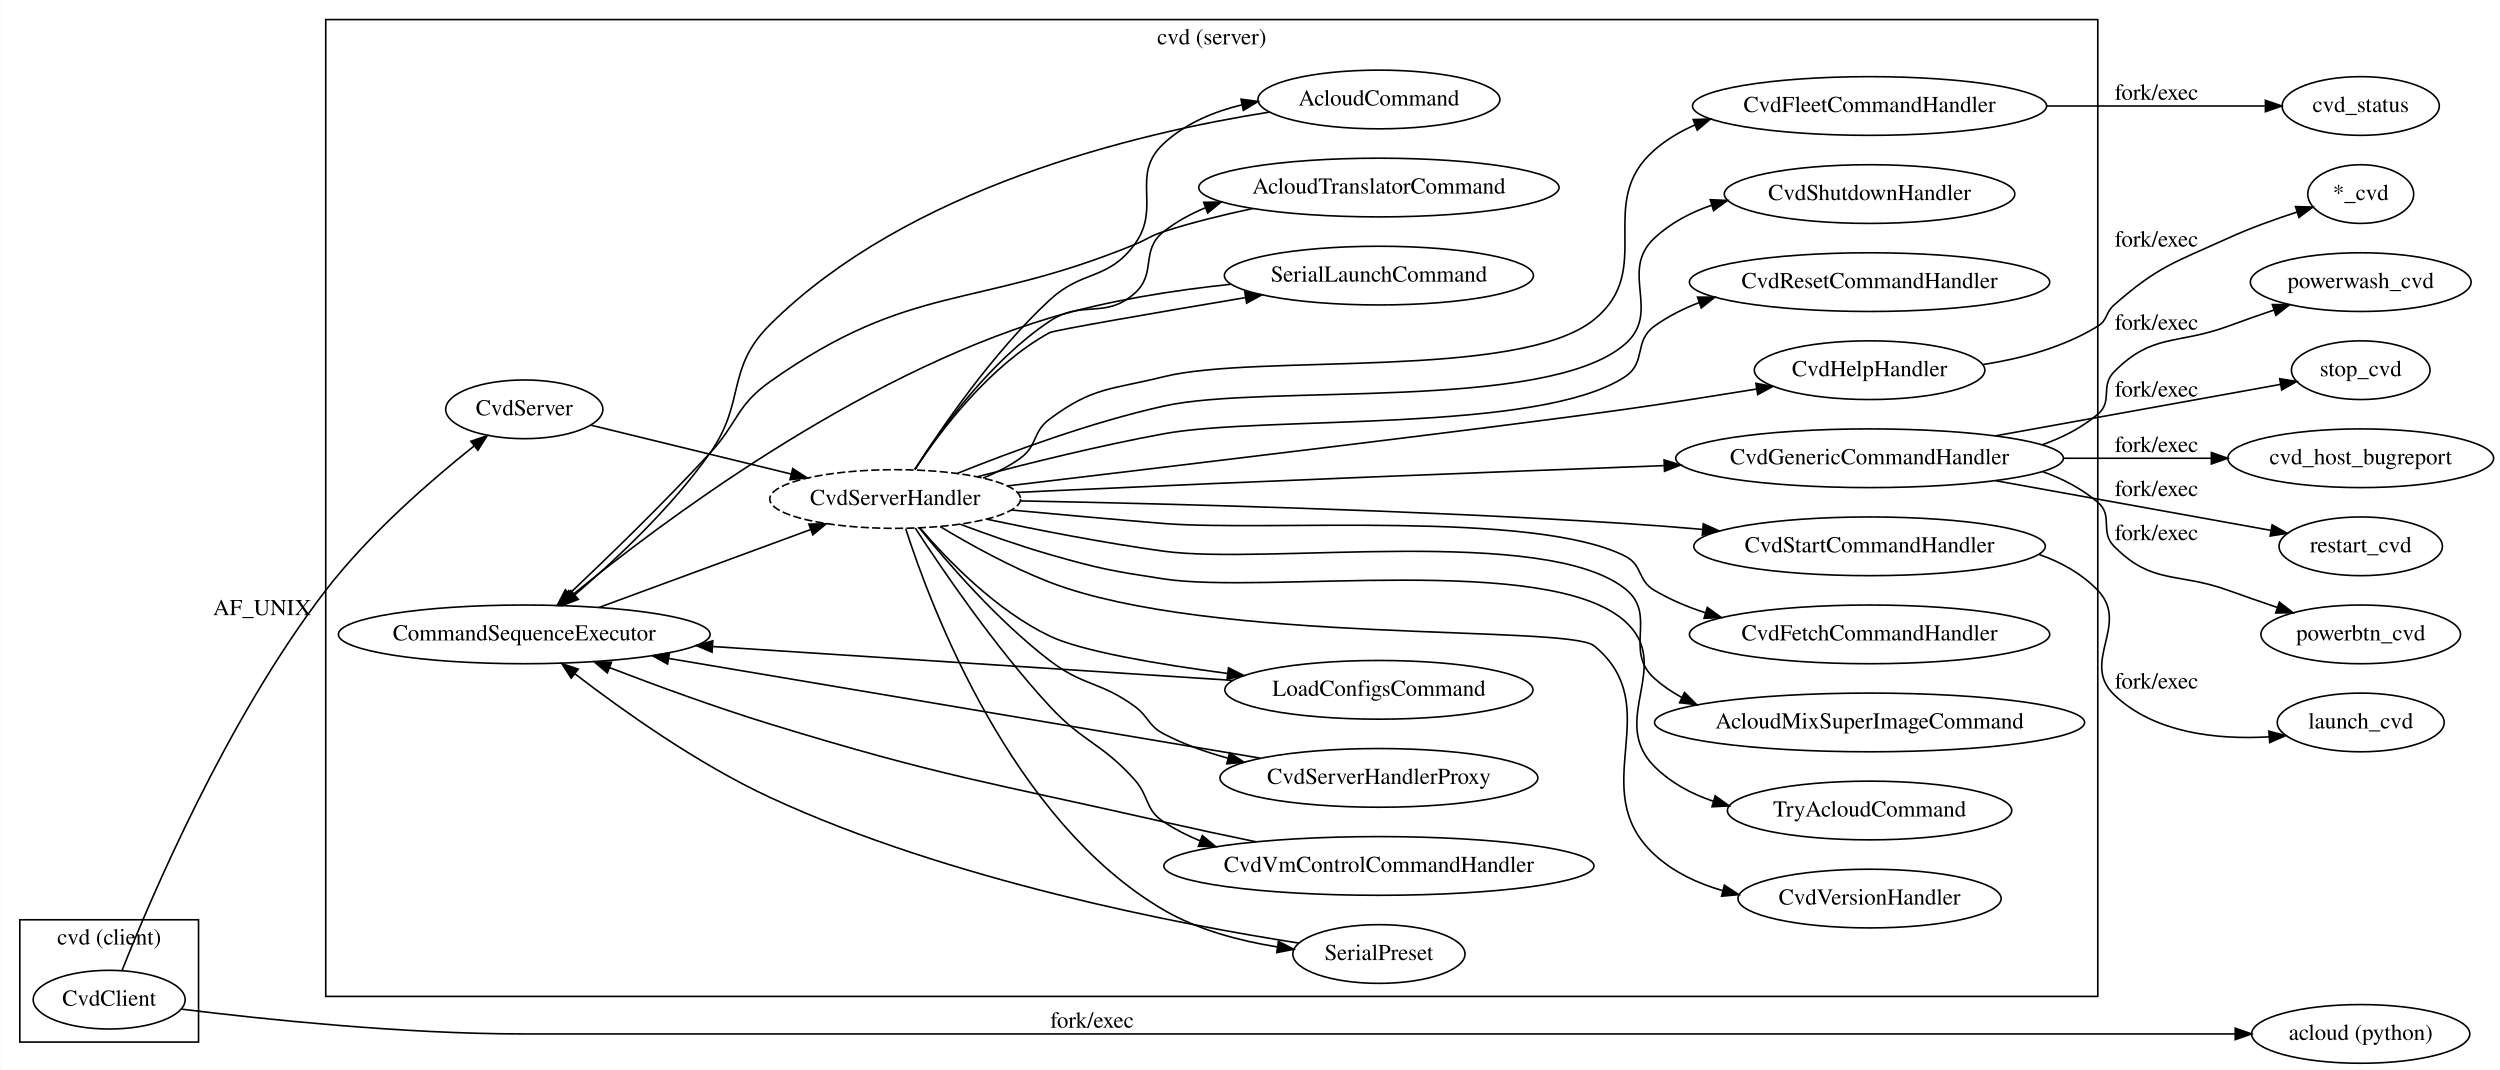
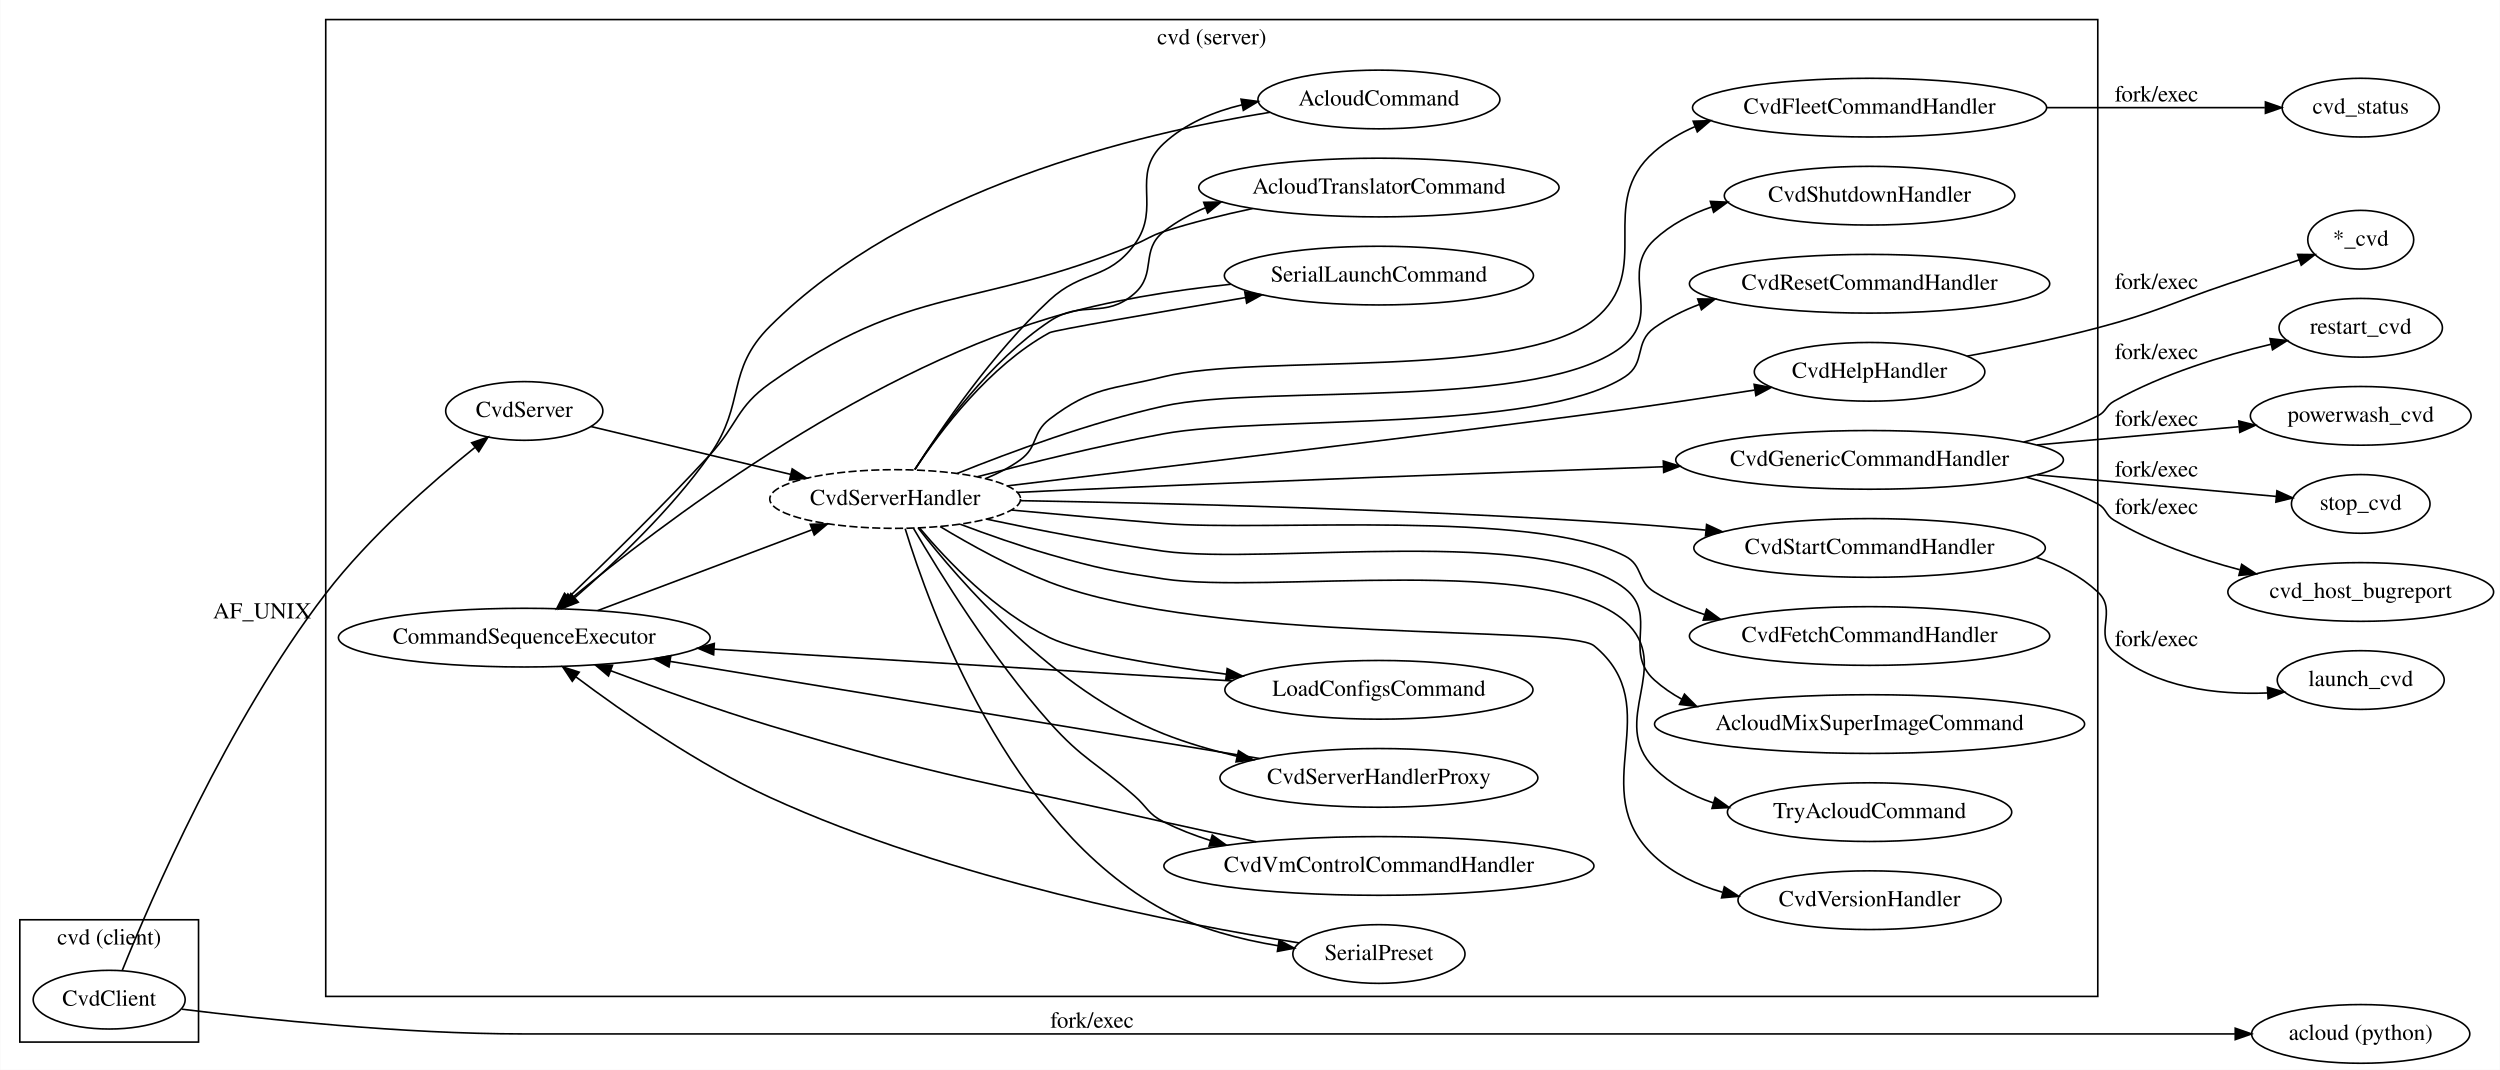
<svg xmlns="http://www.w3.org/2000/svg" width="1533pt" height="656pt" viewBox="0.00 0.00 1532.70 656.00">
  <g id="graph0" class="graph" transform="scale(1 1) rotate(0) translate(4 652)">
    <polygon fill="white" stroke="transparent" points="-4,4 -4,-652 1528.7,-652 1528.7,4 -4,4" />
    <g id="clust1" class="cluster">
      <polygon fill="none" stroke="black" points="8,-13 8,-88 117.59,-88 117.59,-13 8,-13" />
      <text text-anchor="middle" x="62.8" y="-72.8" font-family="Times,serif" font-size="14.00">cvd (client)</text>
    </g>
    <g id="clust2" class="cluster">
      <polygon fill="none" stroke="black" points="195.59,-41 195.59,-640 1282.21,-640 1282.21,-41 195.59,-41" />
      <text text-anchor="middle" x="738.9" y="-624.8" font-family="Times,serif" font-size="14.00">cvd (server)</text>
    </g>
    <g id="node1" class="node">
      <ellipse fill="none" stroke="black" cx="62.8" cy="-39" rx="46.59" ry="18" />
      <text text-anchor="middle" x="62.8" y="-35.3" font-family="Times,serif" font-size="14.00">CvdClient</text>
    </g>
    <g id="node2" class="node">
-       <ellipse fill="none" stroke="black" cx="317.33" cy="-401" rx="48.19" ry="18" />
-       <text text-anchor="middle" x="317.33" y="-397.3" font-family="Times,serif" font-size="14.00">CvdServer</text>
+       <ellipse fill="none" stroke="black" cx="317.33" cy="-400" rx="48.19" ry="18" />
+       <text text-anchor="middle" x="317.33" y="-396.3" font-family="Times,serif" font-size="14.00">CvdServer</text>
    </g>
    <g id="edge1" class="edge">
-       <path fill="none" stroke="black" d="M70.7,-56.95C87.73,-99.92 134.84,-210.99 195.59,-290 222.21,-324.63 260.28,-357.61 286.52,-378.49" />
-       <polygon fill="black" stroke="black" points="284.57,-381.41 294.6,-384.83 288.89,-375.9 284.57,-381.41" />
-       <text text-anchor="middle" x="156.59" y="-274.8" font-family="Times,serif" font-size="14.00">AF_UNIX</text>
-     </g>
-     <g id="node30" class="node">
+       <path fill="none" stroke="black" d="M70.75,-56.79C87.91,-99.37 135.27,-209.44 195.59,-288 222.46,-322.99 260.8,-356.49 287.03,-377.58" />
+       <polygon fill="black" stroke="black" points="285.08,-380.5 295.09,-383.98 289.43,-375.02 285.08,-380.5" />
+       <text text-anchor="middle" x="156.59" y="-272.8" font-family="Times,serif" font-size="14.00">AF_UNIX</text>
+     </g>
+     <g id="node29" class="node">
      <ellipse fill="none" stroke="black" cx="1443.45" cy="-18" rx="66.89" ry="18" />
      <text text-anchor="middle" x="1443.45" y="-14.3" font-family="Times,serif" font-size="14.00">acloud (python)</text>
    </g>
    <g id="edge2" class="edge">
      <path fill="none" stroke="black" d="M107.5,-33.15C157.78,-26.94 242.86,-18 316.33,-18 316.33,-18 316.33,-18 1143.27,-18 1219.13,-18 1305.81,-18 1366.28,-18" />
      <polygon fill="black" stroke="black" points="1366.5,-21.5 1376.5,-18 1366.5,-14.5 1366.5,-21.5" />
      <text text-anchor="middle" x="665.46" y="-21.8" font-family="Times,serif" font-size="14.00">fork/exec</text>
    </g>
    <g id="node3" class="node">
      <ellipse fill="none" stroke="black" stroke-dasharray="5,2" cx="544.76" cy="-346" rx="76.89" ry="18" />
      <text text-anchor="middle" x="544.76" y="-342.3" font-family="Times,serif" font-size="14.00">CvdServerHandler</text>
    </g>
    <g id="edge3" class="edge">
-       <path fill="none" stroke="black" d="M358.12,-391.29C392.14,-382.99 441.71,-370.9 481.06,-361.3" />
-       <polygon fill="black" stroke="black" points="481.95,-364.68 490.84,-358.91 480.29,-357.88 481.95,-364.68" />
+       <path fill="none" stroke="black" d="M358.37,-390.41C392.32,-382.28 441.59,-370.48 480.8,-361.08" />
+       <polygon fill="black" stroke="black" points="481.63,-364.48 490.54,-358.75 480,-357.68 481.63,-364.48" />
    </g>
    <g id="node5" class="node">
-       <ellipse fill="none" stroke="black" cx="1142.27" cy="-209" rx="131.88" ry="18" />
-       <text text-anchor="middle" x="1142.27" y="-205.3" font-family="Times,serif" font-size="14.00">AcloudMixSuperImageCommand</text>
+       <ellipse fill="none" stroke="black" cx="1142.27" cy="-208" rx="131.88" ry="18" />
+       <text text-anchor="middle" x="1142.27" y="-204.3" font-family="Times,serif" font-size="14.00">AcloudMixSuperImageCommand</text>
    </g>
    <g id="edge7" class="edge">
-       <path fill="none" stroke="black" d="M600.82,-333.64C632.46,-326.94 673.03,-319.03 709.46,-314 771.94,-305.38 942.81,-330.06 992.33,-291 1012.53,-275.07 991.15,-253.13 1010.33,-236 1015.45,-231.43 1021.13,-227.55 1027.18,-224.28" />
-       <polygon fill="black" stroke="black" points="1028.8,-227.38 1036.28,-219.89 1025.75,-221.08 1028.8,-227.38" />
+       <path fill="none" stroke="black" d="M600.82,-333.64C632.46,-326.94 673.03,-319.03 709.46,-314 771.94,-305.38 942.92,-330.19 992.33,-291 1012.82,-274.76 990.88,-252.46 1010.33,-235 1015.44,-230.42 1021.11,-226.53 1027.15,-223.24" />
+       <polygon fill="black" stroke="black" points="1028.77,-226.35 1036.24,-218.84 1025.72,-220.05 1028.77,-226.35" />
    </g>
    <g id="node6" class="node">
-       <ellipse fill="none" stroke="black" cx="1142.27" cy="-263" rx="110.48" ry="18" />
-       <text text-anchor="middle" x="1142.27" y="-259.3" font-family="Times,serif" font-size="14.00">CvdFetchCommandHandler</text>
+       <ellipse fill="none" stroke="black" cx="1142.27" cy="-262" rx="110.48" ry="18" />
+       <text text-anchor="middle" x="1142.27" y="-258.3" font-family="Times,serif" font-size="14.00">CvdFetchCommandHandler</text>
    </g>
    <g id="edge9" class="edge">
-       <path fill="none" stroke="black" d="M616.24,-339.22C645.12,-336.52 678.88,-333.48 709.46,-331 772.27,-325.9 936.05,-339.34 992.33,-311 1003.31,-305.47 999.75,-296.24 1010.33,-290 1020,-284.3 1030.68,-279.79 1041.66,-276.23" />
-       <polygon fill="black" stroke="black" points="1042.78,-279.54 1051.36,-273.33 1040.77,-272.84 1042.78,-279.54" />
+       <path fill="none" stroke="black" d="M616.24,-339.22C645.12,-336.52 678.88,-333.48 709.46,-331 772.27,-325.9 936.37,-339.98 992.33,-311 1003.55,-305.19 999.53,-295.54 1010.33,-289 1019.86,-283.24 1030.41,-278.69 1041.26,-275.1" />
+       <polygon fill="black" stroke="black" points="1042.31,-278.43 1050.87,-272.18 1040.28,-271.74 1042.31,-278.43" />
    </g>
    <g id="node7" class="node">
-       <ellipse fill="none" stroke="black" cx="1142.27" cy="-587" rx="108.58" ry="18" />
-       <text text-anchor="middle" x="1142.27" y="-583.3" font-family="Times,serif" font-size="14.00">CvdFleetCommandHandler</text>
+       <ellipse fill="none" stroke="black" cx="1142.27" cy="-586" rx="108.58" ry="18" />
+       <text text-anchor="middle" x="1142.27" y="-582.3" font-family="Times,serif" font-size="14.00">CvdFleetCommandHandler</text>
    </g>
    <g id="edge10" class="edge">
-       <path fill="none" stroke="black" d="M598.68,-358.84C606.72,-362.08 614.6,-366.07 621.46,-371 632.29,-378.78 628.77,-387.02 639.46,-395 666.05,-414.86 677.25,-412.99 709.46,-421 766.86,-435.28 927.35,-418.79 973.33,-456 1011.47,-486.87 973.33,-527.79 1010.33,-560 1017.68,-566.39 1026.13,-571.41 1035.12,-575.34" />
-       <polygon fill="black" stroke="black" points="1034.09,-578.69 1044.68,-579.05 1036.62,-572.17 1034.09,-578.69" />
+       <path fill="none" stroke="black" d="M600.34,-358.6C607.81,-361.64 615.09,-365.39 621.46,-370 632.55,-378.03 628.57,-386.7 639.46,-395 665.85,-415.12 677.25,-412.99 709.46,-421 766.86,-435.28 927.3,-418.86 973.33,-456 1011.19,-486.54 973.59,-527.12 1010.33,-559 1017.69,-565.38 1026.14,-570.39 1035.14,-574.32" />
+       <polygon fill="black" stroke="black" points="1034.11,-577.67 1044.7,-578.02 1036.64,-571.14 1034.11,-577.67" />
    </g>
    <g id="node8" class="node">
-       <ellipse fill="none" stroke="black" cx="1142.27" cy="-425" rx="70.69" ry="18" />
-       <text text-anchor="middle" x="1142.27" y="-421.3" font-family="Times,serif" font-size="14.00">CvdHelpHandler</text>
+       <ellipse fill="none" stroke="black" cx="1142.27" cy="-424" rx="70.69" ry="18" />
+       <text text-anchor="middle" x="1142.27" y="-420.3" font-family="Times,serif" font-size="14.00">CvdHelpHandler</text>
    </g>
    <g id="edge13" class="edge">
-       <path fill="none" stroke="black" d="M613.68,-354.05C719.98,-366.7 920.89,-390.85 992.33,-401 1018.77,-404.76 1047.78,-409.33 1073.11,-413.47" />
-       <polygon fill="black" stroke="black" points="1072.56,-416.93 1082.99,-415.09 1073.69,-410.02 1072.56,-416.93" />
+       <path fill="none" stroke="black" d="M613.68,-354.1C719.97,-366.83 920.86,-391.08 992.33,-401 1018.3,-404.6 1046.76,-408.91 1071.77,-412.82" />
+       <polygon fill="black" stroke="black" points="1071.48,-416.31 1081.9,-414.4 1072.57,-409.4 1071.48,-416.31" />
    </g>
    <g id="node9" class="node">
-       <ellipse fill="none" stroke="black" cx="1142.27" cy="-371" rx="118.88" ry="18" />
-       <text text-anchor="middle" x="1142.27" y="-367.3" font-family="Times,serif" font-size="14.00">CvdGenericCommandHandler</text>
+       <ellipse fill="none" stroke="black" cx="1142.27" cy="-370" rx="118.88" ry="18" />
+       <text text-anchor="middle" x="1142.27" y="-366.3" font-family="Times,serif" font-size="14.00">CvdGenericCommandHandler</text>
    </g>
    <g id="edge11" class="edge">
-       <path fill="none" stroke="black" d="M619.66,-350.04C626.36,-350.37 633.03,-350.7 639.46,-351 767.76,-356.98 914.57,-362.7 1016.11,-366.48" />
-       <polygon fill="black" stroke="black" points="1016.28,-369.99 1026.4,-366.86 1016.54,-362.99 1016.28,-369.99" />
+       <path fill="none" stroke="black" d="M619.66,-350.05C626.36,-350.39 633.03,-350.71 639.46,-351 767.55,-356.84 914.09,-362.24 1015.6,-365.78" />
+       <polygon fill="black" stroke="black" points="1015.79,-369.29 1025.9,-366.14 1016.03,-362.29 1015.79,-369.29" />
    </g>
    <g id="node10" class="node">
-       <ellipse fill="none" stroke="black" cx="1142.27" cy="-479" rx="110.48" ry="18" />
-       <text text-anchor="middle" x="1142.27" y="-475.3" font-family="Times,serif" font-size="14.00">CvdResetCommandHandler</text>
+       <ellipse fill="none" stroke="black" cx="1142.27" cy="-478" rx="110.48" ry="18" />
+       <text text-anchor="middle" x="1142.27" y="-474.3" font-family="Times,serif" font-size="14.00">CvdResetCommandHandler</text>
    </g>
    <g id="edge15" class="edge">
-       <path fill="none" stroke="black" d="M595.23,-359.68C627.54,-368.22 670.76,-378.9 709.46,-386 771.76,-397.43 939.49,-386.08 992.33,-421 1005.63,-429.78 997.41,-442.69 1010.33,-452 1018.68,-458.01 1028.07,-462.75 1037.88,-466.48" />
-       <polygon fill="black" stroke="black" points="1036.8,-469.81 1047.4,-469.75 1039.08,-463.19 1036.8,-469.81" />
+       <path fill="none" stroke="black" d="M595.23,-359.68C627.54,-368.22 670.76,-378.9 709.46,-386 771.76,-397.43 939.24,-386.46 992.33,-421 1005.37,-429.48 997.65,-442.01 1010.33,-451 1018.73,-456.95 1028.14,-461.65 1037.97,-465.36" />
+       <polygon fill="black" stroke="black" points="1036.9,-468.69 1047.5,-468.61 1039.17,-462.07 1036.9,-468.69" />
    </g>
    <g id="node11" class="node">
-       <ellipse fill="none" stroke="black" cx="1142.27" cy="-533" rx="89.08" ry="18" />
-       <text text-anchor="middle" x="1142.27" y="-529.3" font-family="Times,serif" font-size="14.00">CvdShutdownHandler</text>
+       <ellipse fill="none" stroke="black" cx="1142.27" cy="-532" rx="89.08" ry="18" />
+       <text text-anchor="middle" x="1142.27" y="-528.3" font-family="Times,serif" font-size="14.00">CvdShutdownHandler</text>
    </g>
    <g id="edge18" class="edge">
-       <path fill="none" stroke="black" d="M582.76,-361.66C615.47,-374.83 664.81,-393.06 709.46,-403 771.37,-416.78 944.53,-399.32 992.33,-441 1014.93,-460.7 988.44,-485.52 1010.33,-506 1020.29,-515.31 1032.57,-521.77 1045.59,-526.2" />
-       <polygon fill="black" stroke="black" points="1044.59,-529.56 1055.17,-529.08 1046.6,-522.85 1044.59,-529.56" />
+       <path fill="none" stroke="black" d="M582.76,-361.66C615.47,-374.83 664.81,-393.06 709.46,-403 771.37,-416.78 944.45,-399.41 992.33,-441 1014.64,-460.37 988.71,-484.86 1010.33,-505 1020.31,-514.29 1032.6,-520.74 1045.62,-525.17" />
+       <polygon fill="black" stroke="black" points="1044.63,-528.52 1055.21,-528.04 1046.64,-521.82 1044.63,-528.52" />
    </g>
    <g id="node12" class="node">
-       <ellipse fill="none" stroke="black" cx="1142.27" cy="-317" rx="107.78" ry="18" />
-       <text text-anchor="middle" x="1142.27" y="-313.3" font-family="Times,serif" font-size="14.00">CvdStartCommandHandler</text>
+       <ellipse fill="none" stroke="black" cx="1142.27" cy="-316" rx="107.78" ry="18" />
+       <text text-anchor="middle" x="1142.27" y="-312.3" font-family="Times,serif" font-size="14.00">CvdStartCommandHandler</text>
    </g>
    <g id="edge19" class="edge">
-       <path fill="none" stroke="black" d="M621.69,-344.84C710.6,-343.16 862.28,-339.29 992.33,-331 1007.64,-330.02 1023.82,-328.75 1039.64,-327.38" />
-       <polygon fill="black" stroke="black" points="1040.32,-330.83 1049.97,-326.46 1039.7,-323.86 1040.32,-330.83" />
+       <path fill="none" stroke="black" d="M621.7,-344.99C710.62,-343.46 862.3,-339.72 992.33,-331 1008.33,-329.93 1025.27,-328.5 1041.76,-326.95" />
+       <polygon fill="black" stroke="black" points="1042.34,-330.41 1051.96,-325.97 1041.68,-323.44 1042.34,-330.41" />
    </g>
    <g id="node13" class="node">
-       <ellipse fill="none" stroke="black" cx="1142.27" cy="-101" rx="80.69" ry="18" />
-       <text text-anchor="middle" x="1142.27" y="-97.3" font-family="Times,serif" font-size="14.00">CvdVersionHandler</text>
+       <ellipse fill="none" stroke="black" cx="1142.27" cy="-100" rx="80.69" ry="18" />
+       <text text-anchor="middle" x="1142.27" y="-96.3" font-family="Times,serif" font-size="14.00">CvdVersionHandler</text>
    </g>
    <g id="edge20" class="edge">
-       <path fill="none" stroke="black" d="M572.33,-329.11C590.62,-318.1 615.79,-304.14 639.46,-295 738.45,-256.79 957.51,-268.96 973.33,-256 1019.15,-218.48 966.86,-168.21 1010.33,-128 1021.94,-117.27 1036.63,-110.34 1051.95,-105.94" />
-       <polygon fill="black" stroke="black" points="1053.23,-109.23 1062.08,-103.41 1051.53,-102.44 1053.23,-109.23" />
+       <path fill="none" stroke="black" d="M572.33,-329.11C590.62,-318.1 615.79,-304.14 639.46,-295 738.47,-256.78 957.57,-268.94 973.33,-256 1019.44,-218.16 966.59,-167.54 1010.33,-127 1021.93,-116.26 1036.61,-109.32 1051.93,-104.92" />
+       <polygon fill="black" stroke="black" points="1053.21,-108.21 1062.06,-102.38 1051.51,-101.42 1053.21,-108.21" />
    </g>
    <g id="node14" class="node">
-       <ellipse fill="none" stroke="black" cx="1142.27" cy="-155" rx="87.18" ry="18" />
-       <text text-anchor="middle" x="1142.27" y="-151.3" font-family="Times,serif" font-size="14.00">TryAcloudCommand</text>
+       <ellipse fill="none" stroke="black" cx="1142.27" cy="-154" rx="87.18" ry="18" />
+       <text text-anchor="middle" x="1142.27" y="-150.3" font-family="Times,serif" font-size="14.00">TryAcloudCommand</text>
    </g>
    <g id="edge4" class="edge">
-       <path fill="none" stroke="black" d="M584.58,-330.56C601.29,-324.27 621.16,-317.25 639.46,-312 670.04,-303.22 678,-301.8 709.46,-297 771.86,-287.48 945.36,-313.17 992.33,-271 1022.37,-244.04 981.85,-210.59 1010.33,-182 1020.29,-172.01 1032.89,-165.24 1046.32,-160.73" />
-       <polygon fill="black" stroke="black" points="1047.62,-164 1056.23,-157.82 1045.65,-157.28 1047.62,-164" />
+       <path fill="none" stroke="black" d="M584.58,-330.56C601.29,-324.27 621.16,-317.25 639.46,-312 670.04,-303.22 678,-301.8 709.46,-297 771.86,-287.48 945.4,-313.22 992.33,-271 1022.66,-243.72 981.58,-209.93 1010.33,-181 1020.28,-171 1032.87,-164.22 1046.31,-159.71" />
+       <polygon fill="black" stroke="black" points="1047.6,-162.98 1056.21,-156.8 1045.63,-156.26 1047.6,-162.98" />
    </g>
    <g id="node15" class="node">
      <ellipse fill="none" stroke="black" cx="841.4" cy="-591" rx="74.19" ry="18" />
      <text text-anchor="middle" x="841.4" y="-587.3" font-family="Times,serif" font-size="14.00">AcloudCommand</text>
    </g>
    <g id="edge6" class="edge">
      <path fill="none" stroke="black" d="M556.85,-364.08C572.92,-389.33 604.59,-435.68 639.46,-468 659.71,-486.77 675.03,-479.8 691.46,-502 708.53,-525.06 688.38,-544.53 709.46,-564 722.69,-576.23 739.94,-583.52 757.55,-587.75" />
      <polygon fill="black" stroke="black" points="756.84,-591.18 767.35,-589.79 758.27,-584.32 756.84,-591.18" />
    </g>
    <g id="node16" class="node">
      <ellipse fill="none" stroke="black" cx="841.4" cy="-537" rx="110.48" ry="18" />
      <text text-anchor="middle" x="841.4" y="-533.3" font-family="Times,serif" font-size="14.00">AcloudTranslatorCommand</text>
    </g>
    <g id="edge5" class="edge">
      <path fill="none" stroke="black" d="M556.79,-364.14C572.34,-388.25 602.92,-430.62 639.46,-455 659.68,-468.49 673.21,-455.93 691.46,-472 705.48,-484.35 694.76,-498.46 709.46,-510 717.11,-516.01 725.77,-520.78 734.9,-524.55" />
      <polygon fill="black" stroke="black" points="733.97,-527.94 744.56,-528.12 736.4,-521.37 733.97,-527.94" />
    </g>
    <g id="node17" class="node">
      <ellipse fill="none" stroke="black" cx="841.4" cy="-175" rx="97.48" ry="18" />
      <text text-anchor="middle" x="841.4" y="-171.3" font-family="Times,serif" font-size="14.00">CvdServerHandlerProxy</text>
    </g>
    <g id="edge12" class="edge">
-       <path fill="none" stroke="black" d="M559.57,-328.27C576.68,-307.09 607.52,-271.46 639.46,-247 660.3,-231.04 670.18,-234.37 691.46,-219 700.38,-212.56 699.7,-207.08 709.46,-202 721.63,-195.66 735.17,-190.81 748.79,-187.1" />
-       <polygon fill="black" stroke="black" points="749.87,-190.43 758.71,-184.59 748.16,-183.65 749.87,-190.43" />
+       <path fill="none" stroke="black" d="M558.87,-328.27C583.9,-296.03 642.07,-228.69 709.46,-202 723.62,-196.39 739.13,-191.88 754.35,-188.28" />
+       <polygon fill="black" stroke="black" points="755.32,-191.65 764.31,-186.04 753.78,-184.82 755.32,-191.65" />
    </g>
    <g id="node18" class="node">
      <ellipse fill="none" stroke="black" cx="841.4" cy="-121" rx="131.88" ry="18" />
      <text text-anchor="middle" x="841.4" y="-117.3" font-family="Times,serif" font-size="14.00">CvdVmControlCommandHandler</text>
    </g>
    <g id="edge8" class="edge">
-       <path fill="none" stroke="black" d="M557.06,-328.21C573.61,-302.75 606.15,-255 639.46,-219 660.21,-196.56 671.04,-196.74 691.46,-174 700.85,-163.54 697.74,-155.75 709.46,-148 716.42,-143.4 724,-139.56 731.9,-136.35" />
-       <polygon fill="black" stroke="black" points="733.13,-139.63 741.3,-132.88 730.7,-133.06 733.13,-139.63" />
+       <path fill="none" stroke="black" d="M555.97,-328.08C571.91,-300.86 604.54,-248.13 639.46,-209 659.81,-186.2 668.48,-184.15 691.46,-164 699.5,-156.94 699.89,-152.8 709.46,-148 718.5,-143.46 728.25,-139.69 738.22,-136.55" />
+       <polygon fill="black" stroke="black" points="739.22,-139.91 747.82,-133.73 737.24,-133.19 739.22,-139.91" />
    </g>
    <g id="node19" class="node">
      <ellipse fill="none" stroke="black" cx="841.4" cy="-229" rx="94.48" ry="18" />
      <text text-anchor="middle" x="841.4" y="-225.3" font-family="Times,serif" font-size="14.00">LoadConfigsCommand</text>
    </g>
    <g id="edge14" class="edge">
-       <path fill="none" stroke="black" d="M559.93,-328.32C576.71,-308.71 606.56,-277.77 639.46,-262 658.87,-252.7 705.27,-244.78 748.6,-239.03" />
-       <polygon fill="black" stroke="black" points="749.19,-242.49 758.66,-237.73 748.29,-235.54 749.19,-242.49" />
+       <path fill="none" stroke="black" d="M559.87,-328.08C576.59,-308.2 606.39,-276.87 639.46,-261 658.74,-251.75 704.72,-244.09 747.84,-238.59" />
+       <polygon fill="black" stroke="black" points="748.36,-242.05 757.85,-237.34 747.5,-235.1 748.36,-242.05" />
    </g>
    <g id="node20" class="node">
      <ellipse fill="none" stroke="black" cx="841.4" cy="-483" rx="94.78" ry="18" />
      <text text-anchor="middle" x="841.4" y="-479.3" font-family="Times,serif" font-size="14.00">SerialLaunchCommand</text>
    </g>
    <g id="edge16" class="edge">
      <path fill="none" stroke="black" d="M556.88,-364.11C572.31,-387.57 602.53,-427.82 639.46,-448 642.24,-449.52 704.9,-460.31 759.51,-469.51" />
      <polygon fill="black" stroke="black" points="759.15,-473 769.59,-471.21 760.31,-466.1 759.15,-473" />
    </g>
    <g id="node21" class="node">
      <ellipse fill="none" stroke="black" cx="841.4" cy="-67" rx="52.79" ry="18" />
      <text text-anchor="middle" x="841.4" y="-63.3" font-family="Times,serif" font-size="14.00">SerialPreset</text>
    </g>
    <g id="edge17" class="edge">
-       <path fill="none" stroke="black" d="M551.21,-327.81C566.71,-279.58 616.15,-148.38 709.46,-94 730.42,-81.78 756.09,-75.04 779.14,-71.34" />
-       <polygon fill="black" stroke="black" points="779.78,-74.79 789.17,-69.89 778.77,-67.86 779.78,-74.79" />
+       <path fill="none" stroke="black" d="M550.9,-327.82C565.81,-279.02 614.17,-145.36 709.46,-94 730.82,-82.49 756.56,-75.88 779.55,-72.08" />
+       <polygon fill="black" stroke="black" points="780.19,-75.52 789.56,-70.57 779.15,-68.6 780.19,-75.52" />
    </g>
    <g id="node4" class="node">
-       <ellipse fill="none" stroke="black" cx="317.33" cy="-263" rx="113.98" ry="18" />
-       <text text-anchor="middle" x="317.33" y="-259.3" font-family="Times,serif" font-size="14.00">CommandSequenceExecutor</text>
+       <ellipse fill="none" stroke="black" cx="317.33" cy="-261" rx="113.98" ry="18" />
+       <text text-anchor="middle" x="317.33" y="-257.3" font-family="Times,serif" font-size="14.00">CommandSequenceExecutor</text>
    </g>
    <g id="edge28" class="edge">
-       <path fill="none" stroke="black" d="M363.14,-279.5C400.55,-293.27 453.86,-312.9 492.87,-327.26" />
-       <polygon fill="black" stroke="black" points="491.87,-330.62 502.46,-330.79 494.28,-324.05 491.87,-330.62" />
+       <path fill="none" stroke="black" d="M362.33,-277.59C400.01,-291.8 454.26,-312.25 493.62,-327.09" />
+       <polygon fill="black" stroke="black" points="492.69,-330.48 503.28,-330.74 495.16,-323.93 492.69,-330.48" />
    </g>
    <g id="edge22" class="edge">
-       <path fill="none" stroke="black" d="M348.5,-287.39C373.06,-308.41 407.42,-340.55 431.07,-374 453.46,-405.65 440.56,-425.68 468.07,-453 552.45,-536.79 692.17,-570.32 774.33,-583.28" />
-       <polygon fill="black" stroke="black" points="350.47,-284.48 340.57,-280.71 345.96,-289.83 350.47,-284.48" />
+       <path fill="none" stroke="black" d="M348.48,-285.66C373.03,-306.9 407.39,-339.35 431.07,-373 453.39,-404.7 440.61,-424.63 468.07,-452 552.5,-536.13 692.53,-570.01 774.67,-583.15" />
+       <polygon fill="black" stroke="black" points="350.44,-282.74 340.56,-278.91 345.9,-288.06 350.44,-282.74" />
    </g>
    <g id="edge21" class="edge">
-       <path fill="none" stroke="black" d="M345.08,-287.97C368.37,-310.03 402.76,-343.38 431.07,-374 448.42,-392.76 447.21,-403.24 468.07,-418 554.67,-479.25 593.31,-461.78 691.46,-502 699.56,-505.32 701.12,-507.32 709.46,-510 726.81,-515.57 745.83,-520.27 763.86,-524.1" />
-       <polygon fill="black" stroke="black" points="347.3,-285.25 337.63,-280.94 342.5,-290.34 347.3,-285.25" />
+       <path fill="none" stroke="black" d="M344.64,-285.83C367.92,-308.12 402.54,-341.99 431.07,-373 448.37,-391.8 447.24,-402.2 468.07,-417 554.68,-478.51 593.24,-461.52 691.46,-502 699.55,-505.34 701.12,-507.32 709.46,-510 726.81,-515.57 745.83,-520.27 763.86,-524.1" />
+       <polygon fill="black" stroke="black" points="346.85,-283.11 337.2,-278.74 342.02,-288.18 346.85,-283.11" />
    </g>
    <g id="edge23" class="edge">
-       <path fill="none" stroke="black" d="M405.89,-248.24C507.78,-231.07 674.1,-203.03 768.68,-187.09" />
-       <polygon fill="black" stroke="black" points="405.21,-244.81 395.93,-249.92 406.37,-251.71 405.21,-244.81" />
+       <path fill="none" stroke="black" d="M406.72,-246.44C508.48,-229.68 673.69,-202.46 768.11,-186.91" />
+       <polygon fill="black" stroke="black" points="406.07,-243 396.77,-248.08 407.21,-249.91 406.07,-243" />
    </g>
    <g id="edge27" class="edge">
-       <path fill="none" stroke="black" d="M369.61,-242.6C398.31,-231.58 434.89,-218.19 468.07,-208 573.75,-175.56 601.66,-172.5 709.46,-148 727.68,-143.86 747.39,-139.65 765.85,-135.83" />
-       <polygon fill="black" stroke="black" points="368.26,-239.37 360.19,-246.24 370.78,-245.9 368.26,-239.37" />
+       <path fill="none" stroke="black" d="M370.24,-240.74C398.85,-229.96 435.15,-216.93 468.07,-207 573.81,-175.11 601.72,-172.27 709.46,-148 727.8,-143.87 747.64,-139.65 766.2,-135.81" />
+       <polygon fill="black" stroke="black" points="368.96,-237.48 360.85,-244.3 371.44,-244.03 368.96,-237.48" />
    </g>
    <g id="edge24" class="edge">
-       <path fill="none" stroke="black" d="M432.76,-255.55C528.76,-249.3 663.89,-240.49 751.81,-234.77" />
-       <polygon fill="black" stroke="black" points="432.48,-252.06 422.72,-256.2 432.93,-259.04 432.48,-252.06" />
+       <path fill="none" stroke="black" d="M433.68,-253.93C529.43,-248.06 663.65,-239.83 751.29,-234.46" />
+       <polygon fill="black" stroke="black" points="433.43,-250.44 423.67,-254.54 433.86,-257.43 433.43,-250.44" />
    </g>
    <g id="edge26" class="edge">
-       <path fill="none" stroke="black" d="M347.06,-287.38C400.46,-331.01 520.45,-421.2 639.46,-457 675,-467.69 715.37,-473.98 750.56,-477.69" />
-       <polygon fill="black" stroke="black" points="349.01,-284.45 339.07,-280.79 344.56,-289.86 349.01,-284.45" />
+       <path fill="none" stroke="black" d="M346.6,-285.36C399.7,-329.39 519.83,-421.01 639.46,-457 675,-467.69 715.37,-473.98 750.56,-477.69" />
+       <polygon fill="black" stroke="black" points="348.58,-282.45 338.66,-278.71 344.08,-287.82 348.58,-282.45" />
    </g>
    <g id="edge25" class="edge">
-       <path fill="none" stroke="black" d="M348.46,-238.76C377.57,-216.37 423.66,-183.56 468.07,-163 578.17,-112.02 719.6,-85.04 792.39,-73.68" />
-       <polygon fill="black" stroke="black" points="346.1,-236.16 340.36,-245.06 350.4,-241.69 346.1,-236.16" />
+       <path fill="none" stroke="black" d="M349.05,-236.9C378.25,-214.99 424.1,-183.11 468.07,-163 578.4,-112.54 719.74,-85.34 792.45,-73.81" />
+       <polygon fill="black" stroke="black" points="346.77,-234.24 340.91,-243.07 351,-239.82 346.77,-234.24" />
+     </g>
+     <g id="node26" class="node">
+       <ellipse fill="none" stroke="black" cx="1443.45" cy="-586" rx="48.19" ry="18" />
+       <text text-anchor="middle" x="1443.45" y="-582.3" font-family="Times,serif" font-size="14.00">cvd_status</text>
+     </g>
+     <g id="edge33" class="edge">
+       <path fill="none" stroke="black" d="M1250.86,-586C1296.03,-586 1346.77,-586 1384.67,-586" />
+       <polygon fill="black" stroke="black" points="1385.01,-589.5 1395.01,-586 1385.01,-582.5 1385.01,-589.5" />
+       <text text-anchor="middle" x="1318.21" y="-589.8" font-family="Times,serif" font-size="14.00">fork/exec</text>
+     </g>
+     <g id="node25" class="node">
+       <ellipse fill="none" stroke="black" cx="1443.45" cy="-505" rx="32.49" ry="18" />
+       <text text-anchor="middle" x="1443.45" y="-501.3" font-family="Times,serif" font-size="14.00">*_cvd</text>
+     </g>
+     <g id="edge32" class="edge">
+       <path fill="none" stroke="black" d="M1202.14,-433.64C1227.02,-438.18 1256.2,-444.12 1282.21,-451 1318.49,-460.6 1326.65,-466.02 1362.21,-478 1376.45,-482.8 1392.1,-488.07 1405.78,-492.67" />
+       <polygon fill="black" stroke="black" points="1404.74,-496.01 1415.34,-495.88 1406.98,-489.38 1404.74,-496.01" />
+       <text text-anchor="middle" x="1318.21" y="-474.8" font-family="Times,serif" font-size="14.00">fork/exec</text>
+     </g>
+     <g id="node23" class="node">
+       <ellipse fill="none" stroke="black" cx="1443.45" cy="-451" rx="50.09" ry="18" />
+       <text text-anchor="middle" x="1443.45" y="-447.3" font-family="Times,serif" font-size="14.00">restart_cvd</text>
+     </g>
+     <g id="edge30" class="edge">
+       <path fill="none" stroke="black" d="M1236.75,-380.94C1252.41,-384.79 1268.14,-389.98 1282.21,-397 1287.56,-399.67 1287,-403.07 1292.21,-406 1322.07,-422.78 1358.86,-433.93 1388.56,-440.94" />
+       <polygon fill="black" stroke="black" points="1387.81,-444.36 1398.34,-443.16 1389.36,-437.53 1387.81,-444.36" />
+       <text text-anchor="middle" x="1318.21" y="-431.8" font-family="Times,serif" font-size="14.00">fork/exec</text>
+     </g>
+     <g id="node24" class="node">
+       <ellipse fill="none" stroke="black" cx="1443.45" cy="-397" rx="67.69" ry="18" />
+       <text text-anchor="middle" x="1443.45" y="-393.3" font-family="Times,serif" font-size="14.00">powerwash_cvd</text>
+     </g>
+     <g id="edge31" class="edge">
+       <path fill="none" stroke="black" d="M1244.98,-379.18C1285.55,-382.84 1331.37,-386.98 1368.65,-390.34" />
+       <polygon fill="black" stroke="black" points="1368.66,-393.85 1378.93,-391.27 1369.29,-386.88 1368.66,-393.85" />
+       <text text-anchor="middle" x="1318.21" y="-390.8" font-family="Times,serif" font-size="14.00">fork/exec</text>
    </g>
    <g id="node27" class="node">
-       <ellipse fill="none" stroke="black" cx="1443.45" cy="-587" rx="48.19" ry="18" />
-       <text text-anchor="middle" x="1443.45" y="-583.3" font-family="Times,serif" font-size="14.00">cvd_status</text>
+       <ellipse fill="none" stroke="black" cx="1443.45" cy="-343" rx="42.49" ry="18" />
+       <text text-anchor="middle" x="1443.45" y="-339.3" font-family="Times,serif" font-size="14.00">stop_cvd</text>
    </g>
    <g id="edge34" class="edge">
-       <path fill="none" stroke="black" d="M1250.86,-587C1296.03,-587 1346.77,-587 1384.67,-587" />
-       <polygon fill="black" stroke="black" points="1385.01,-590.5 1395.01,-587 1385.01,-583.5 1385.01,-590.5" />
-       <text text-anchor="middle" x="1318.21" y="-590.8" font-family="Times,serif" font-size="14.00">fork/exec</text>
-     </g>
-     <g id="node26" class="node">
-       <ellipse fill="none" stroke="black" cx="1443.45" cy="-533" rx="32.49" ry="18" />
-       <text text-anchor="middle" x="1443.45" y="-529.3" font-family="Times,serif" font-size="14.00">*_cvd</text>
-     </g>
-     <g id="edge33" class="edge">
-       <path fill="none" stroke="black" d="M1211.89,-428.47C1235.53,-432.14 1261.31,-439.08 1282.21,-452 1288.41,-455.83 1286.74,-460.18 1292.21,-465 1319.26,-488.84 1329.4,-491.06 1362.21,-506 1375.67,-512.13 1390.94,-517.61 1404.52,-522" />
-       <polygon fill="black" stroke="black" points="1403.47,-525.34 1414.06,-525.01 1405.57,-518.66 1403.47,-525.34" />
-       <text text-anchor="middle" x="1318.21" y="-500.8" font-family="Times,serif" font-size="14.00">fork/exec</text>
-     </g>
-     <g id="node23" class="node">
-       <ellipse fill="none" stroke="black" cx="1443.45" cy="-317" rx="50.09" ry="18" />
-       <text text-anchor="middle" x="1443.45" y="-313.3" font-family="Times,serif" font-size="14.00">restart_cvd</text>
-     </g>
-     <g id="edge30" class="edge">
-       <path fill="none" stroke="black" d="M1219.54,-357.23C1272.28,-347.71 1341.18,-335.28 1388.34,-326.77" />
-       <polygon fill="black" stroke="black" points="1389.13,-330.18 1398.35,-324.96 1387.89,-323.29 1389.13,-330.18" />
-       <text text-anchor="middle" x="1318.21" y="-347.8" font-family="Times,serif" font-size="14.00">fork/exec</text>
-     </g>
-     <g id="node24" class="node">
-       <ellipse fill="none" stroke="black" cx="1443.45" cy="-263" rx="61.19" ry="18" />
-       <text text-anchor="middle" x="1443.45" y="-259.3" font-family="Times,serif" font-size="14.00">powerbtn_cvd</text>
-     </g>
-     <g id="edge31" class="edge">
-       <path fill="none" stroke="black" d="M1248.44,-362.77C1260.73,-358.41 1272.38,-352.35 1282.21,-344 1291.97,-335.72 1283.22,-326.11 1292.21,-317 1315.63,-293.26 1330.85,-301.32 1362.21,-290 1371.85,-286.52 1382.2,-282.93 1392.15,-279.55" />
-       <polygon fill="black" stroke="black" points="1393.57,-282.77 1401.92,-276.26 1391.33,-276.13 1393.57,-282.77" />
-       <text text-anchor="middle" x="1318.21" y="-320.8" font-family="Times,serif" font-size="14.00">fork/exec</text>
-     </g>
-     <g id="node25" class="node">
-       <ellipse fill="none" stroke="black" cx="1443.45" cy="-479" rx="67.69" ry="18" />
-       <text text-anchor="middle" x="1443.45" y="-475.3" font-family="Times,serif" font-size="14.00">powerwash_cvd</text>
-     </g>
-     <g id="edge32" class="edge">
-       <path fill="none" stroke="black" d="M1248.34,-379.35C1260.65,-383.69 1272.33,-389.71 1282.21,-398 1291.7,-405.95 1283.52,-415.19 1292.21,-424 1315.75,-447.85 1330.76,-440.43 1362.21,-452 1371.22,-455.31 1380.86,-458.7 1390.21,-461.89" />
-       <polygon fill="black" stroke="black" points="1389.23,-465.25 1399.82,-465.15 1391.47,-458.62 1389.23,-465.25" />
-       <text text-anchor="middle" x="1318.21" y="-449.8" font-family="Times,serif" font-size="14.00">fork/exec</text>
+       <path fill="none" stroke="black" d="M1244.98,-360.82C1294.38,-356.36 1351.57,-351.2 1391.65,-347.59" />
+       <polygon fill="black" stroke="black" points="1392.06,-351.06 1401.71,-346.68 1391.43,-344.09 1392.06,-351.06" />
+       <text text-anchor="middle" x="1318.21" y="-359.8" font-family="Times,serif" font-size="14.00">fork/exec</text>
    </g>
    <g id="node28" class="node">
-       <ellipse fill="none" stroke="black" cx="1443.45" cy="-425" rx="42.49" ry="18" />
-       <text text-anchor="middle" x="1443.45" y="-421.3" font-family="Times,serif" font-size="14.00">stop_cvd</text>
+       <ellipse fill="none" stroke="black" cx="1443.45" cy="-289" rx="81.49" ry="18" />
+       <text text-anchor="middle" x="1443.45" y="-285.3" font-family="Times,serif" font-size="14.00">cvd_host_bugreport</text>
    </g>
    <g id="edge35" class="edge">
-       <path fill="none" stroke="black" d="M1219.54,-384.77C1274.54,-394.69 1347.11,-407.79 1394.27,-416.3" />
-       <polygon fill="black" stroke="black" points="1393.76,-419.77 1404.22,-418.1 1395,-412.88 1393.76,-419.77" />
-       <text text-anchor="middle" x="1318.21" y="-408.8" font-family="Times,serif" font-size="14.00">fork/exec</text>
-     </g>
-     <g id="node29" class="node">
-       <ellipse fill="none" stroke="black" cx="1443.45" cy="-371" rx="81.49" ry="18" />
-       <text text-anchor="middle" x="1443.45" y="-367.3" font-family="Times,serif" font-size="14.00">cvd_host_bugreport</text>
-     </g>
-     <g id="edge36" class="edge">
-       <path fill="none" stroke="black" d="M1261.52,-371C1291.48,-371 1323.21,-371 1351.58,-371" />
-       <polygon fill="black" stroke="black" points="1351.87,-374.5 1361.87,-371 1351.87,-367.5 1351.87,-374.5" />
-       <text text-anchor="middle" x="1318.21" y="-374.8" font-family="Times,serif" font-size="14.00">fork/exec</text>
+       <path fill="none" stroke="black" d="M1238.53,-359.31C1253.67,-355.42 1268.76,-350.15 1282.21,-343 1287.76,-340.05 1286.8,-336.21 1292.21,-333 1315.64,-319.11 1343.74,-309.35 1369.27,-302.62" />
+       <polygon fill="black" stroke="black" points="1370.45,-305.94 1379.29,-300.1 1368.74,-299.15 1370.45,-305.94" />
+       <text text-anchor="middle" x="1318.21" y="-336.8" font-family="Times,serif" font-size="14.00">fork/exec</text>
    </g>
    <g id="node22" class="node">
-       <ellipse fill="none" stroke="black" cx="1443.45" cy="-209" rx="51.19" ry="18" />
-       <text text-anchor="middle" x="1443.45" y="-205.3" font-family="Times,serif" font-size="14.00">launch_cvd</text>
+       <ellipse fill="none" stroke="black" cx="1443.45" cy="-235" rx="51.19" ry="18" />
+       <text text-anchor="middle" x="1443.45" y="-231.3" font-family="Times,serif" font-size="14.00">launch_cvd</text>
    </g>
    <g id="edge29" class="edge">
-       <path fill="none" stroke="black" d="M1246.3,-311.95C1259.78,-307.26 1272.32,-300.26 1282.21,-290 1302.19,-269.27 1271.43,-245.92 1292.21,-226 1316.92,-202.32 1355.43,-198.35 1387.28,-200.16" />
-       <polygon fill="black" stroke="black" points="1387.12,-203.65 1397.36,-200.93 1387.66,-196.67 1387.12,-203.65" />
-       <text text-anchor="middle" x="1318.21" y="-229.8" font-family="Times,serif" font-size="14.00">fork/exec</text>
+       <path fill="none" stroke="black" d="M1244.62,-310.19C1258.5,-305.63 1271.6,-298.88 1282.21,-289 1294.68,-277.4 1279.29,-263.1 1292.21,-252 1317.61,-230.18 1355.01,-225.88 1386.14,-227.07" />
+       <polygon fill="black" stroke="black" points="1386.24,-230.58 1396.43,-227.66 1386.65,-223.59 1386.24,-230.58" />
+       <text text-anchor="middle" x="1318.21" y="-255.8" font-family="Times,serif" font-size="14.00">fork/exec</text>
    </g>
  </g>
</svg>
